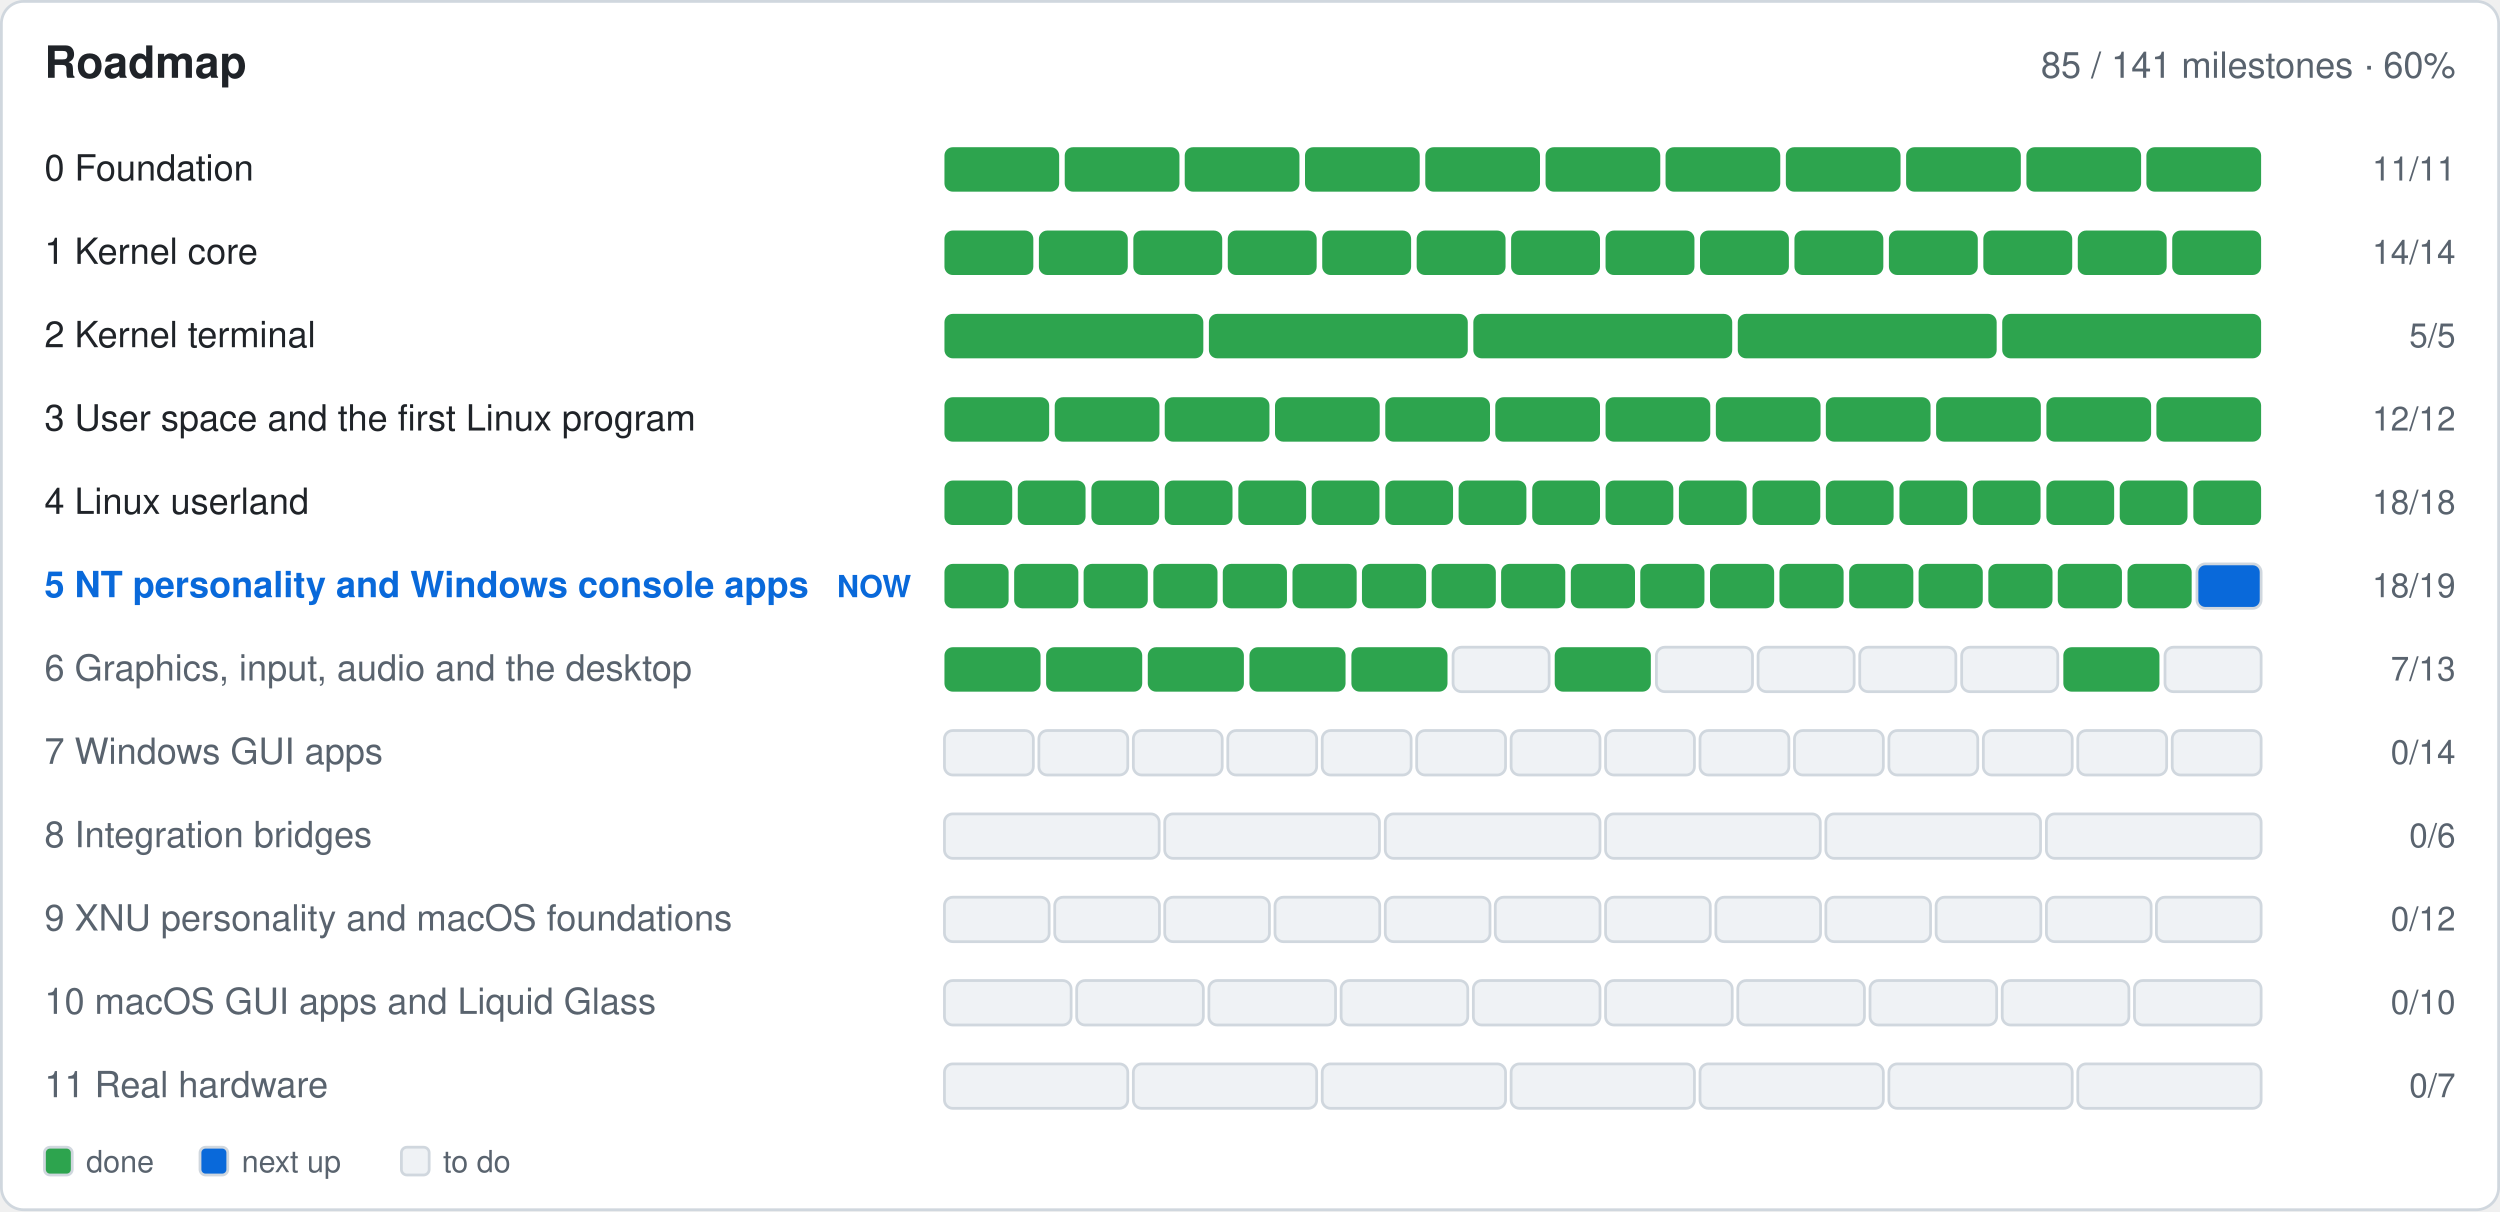
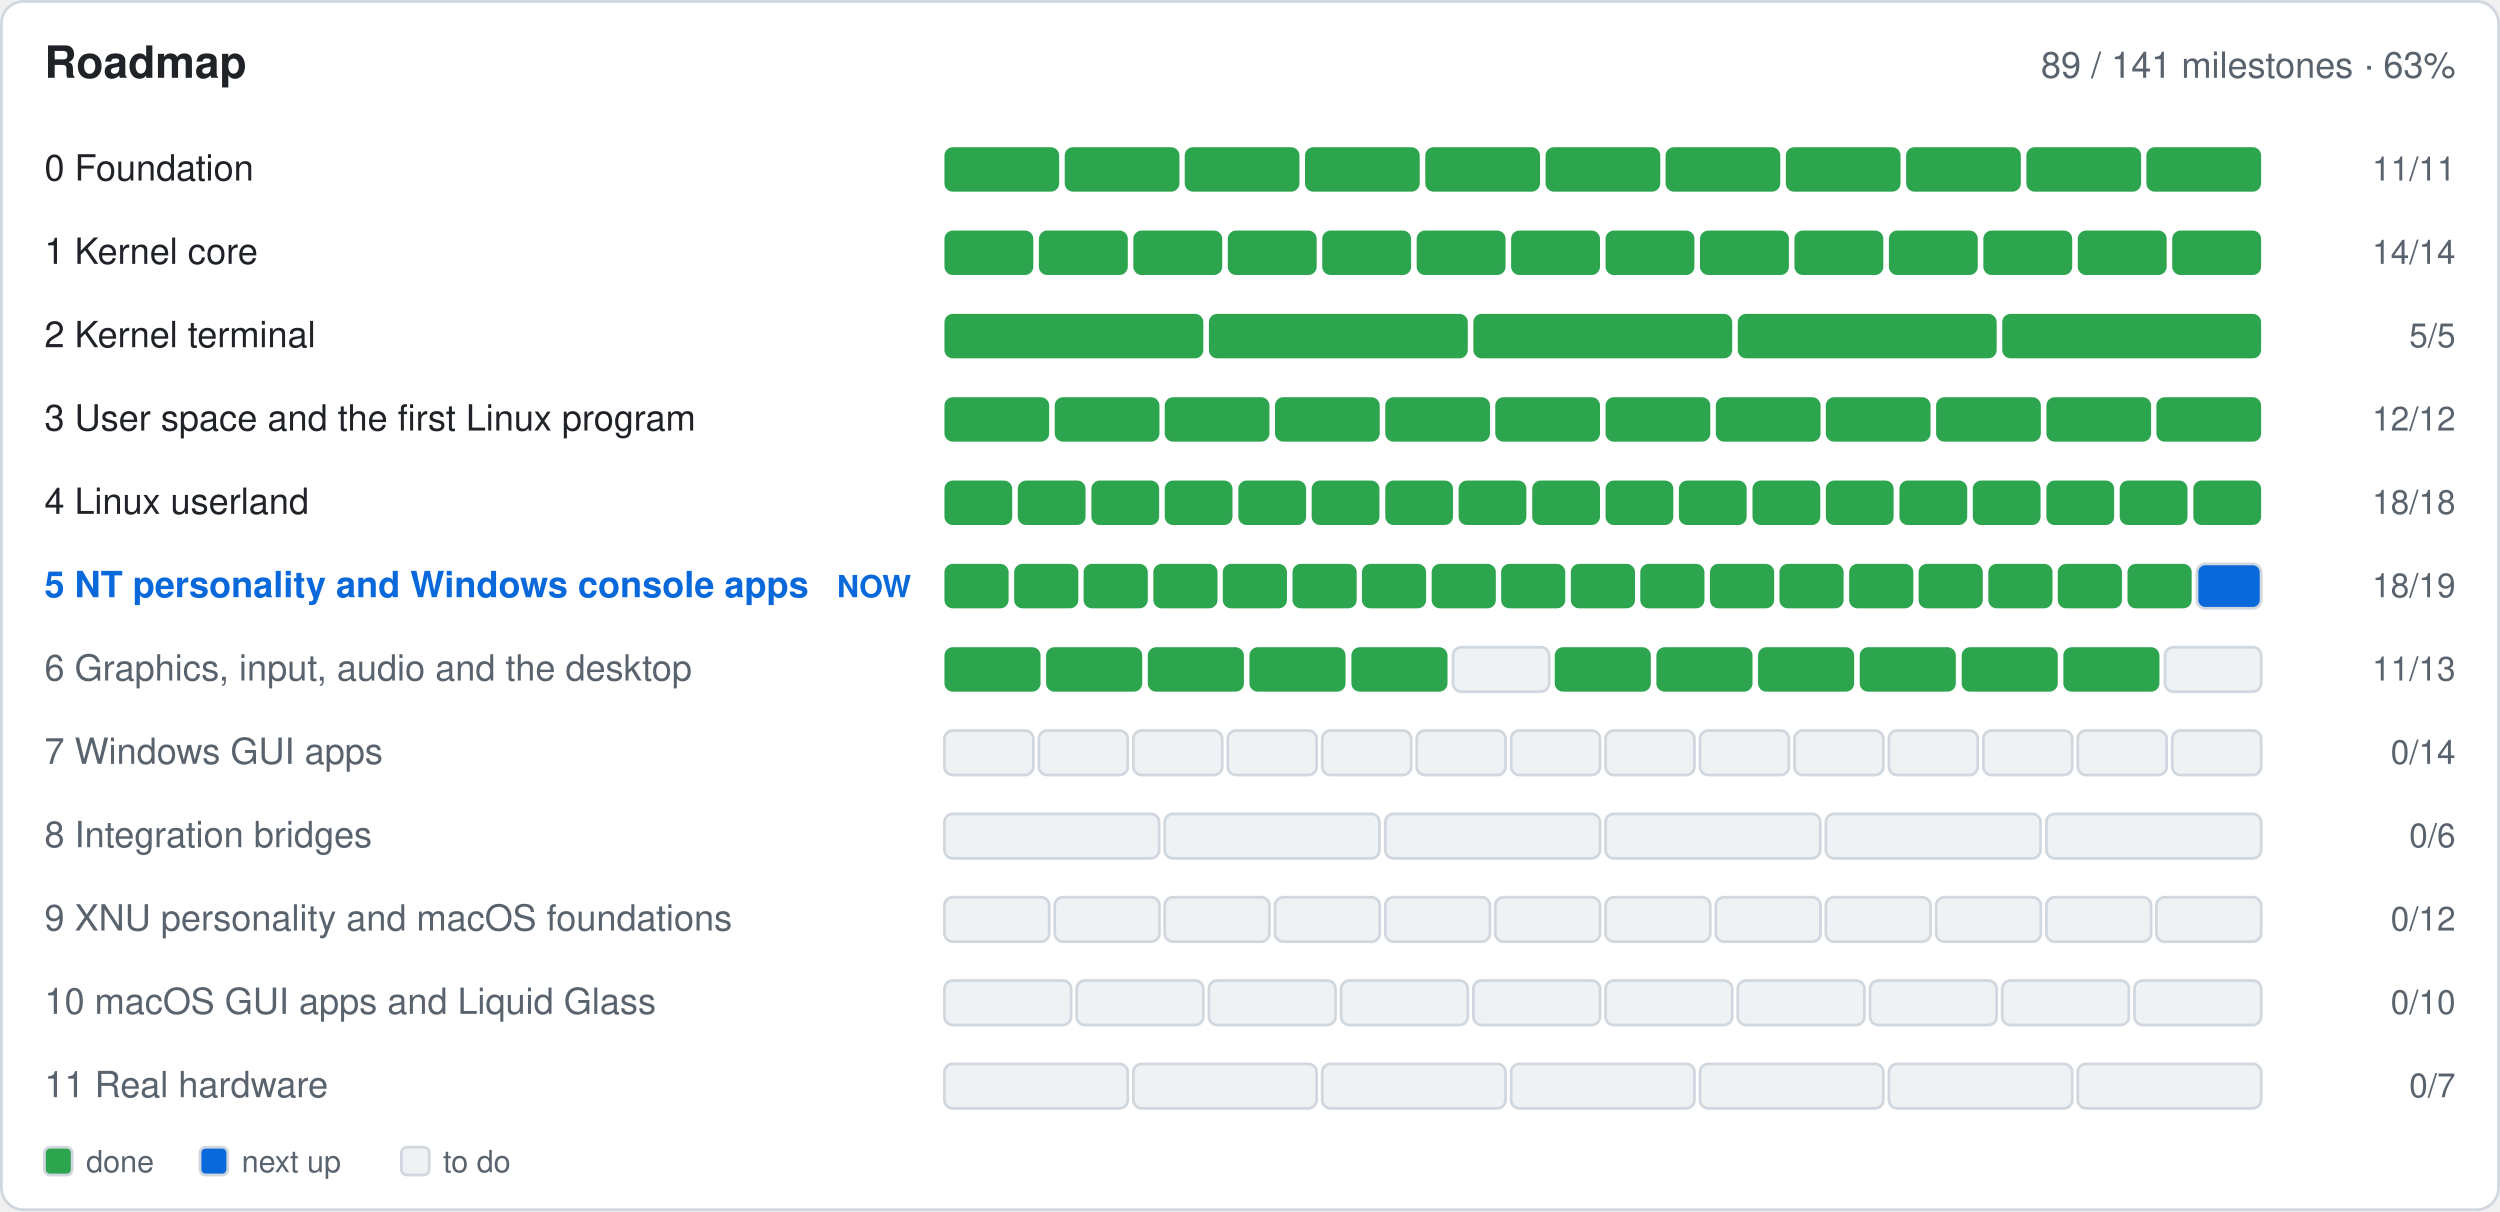
- <svg xmlns="http://www.w3.org/2000/svg" width="900" height="436" viewBox="0 0 900 436" role="img" aria-label="Roadmap: 85 of 141 milestones done">
+ <svg xmlns="http://www.w3.org/2000/svg" width="900" height="436" viewBox="0 0 900 436" role="img" aria-label="Roadmap: 89 of 141 milestones done">
  <rect x="0.5" y="0.5" width="899.0" height="435.0" fill="#ffffff" rx="8" stroke="#d0d7de" />
  <text x="16.0" y="28.0" font-family="-apple-system,BlinkMacSystemFont,'Segoe UI',Helvetica,Arial,sans-serif" font-size="16" font-weight="600" fill="#1f2328" text-anchor="start">Roadmap</text>
-   <text x="884.0" y="28.0" font-family="-apple-system,BlinkMacSystemFont,'Segoe UI',Helvetica,Arial,sans-serif" font-size="13" font-weight="400" fill="#59636e" text-anchor="end">85 / 141 milestones · 60%</text>
+   <text x="884.0" y="28.0" font-family="-apple-system,BlinkMacSystemFont,'Segoe UI',Helvetica,Arial,sans-serif" font-size="13" font-weight="400" fill="#59636e" text-anchor="end">89 / 141 milestones · 63%</text>
  <text x="16.0" y="65.0" font-family="-apple-system,BlinkMacSystemFont,'Segoe UI',Helvetica,Arial,sans-serif" font-size="13" font-weight="400" fill="#1f2328" text-anchor="start"> 0  Foundation</text>
  <g>
    <rect x="340.0" y="53.0" width="41.3" height="16.0" fill="#2da44e" rx="3" />
  </g>
  <g>
    <rect x="383.3" y="53.0" width="41.3" height="16.0" fill="#2da44e" rx="3" />
  </g>
  <g>
    <rect x="426.5" y="53.0" width="41.3" height="16.0" fill="#2da44e" rx="3" />
  </g>
  <g>
    <rect x="469.8" y="53.0" width="41.3" height="16.0" fill="#2da44e" rx="3" />
  </g>
  <g>
    <rect x="513.1" y="53.0" width="41.3" height="16.0" fill="#2da44e" rx="3" />
  </g>
  <g>
    <rect x="556.4" y="53.0" width="41.3" height="16.0" fill="#2da44e" rx="3" />
  </g>
  <g>
    <rect x="599.6" y="53.0" width="41.3" height="16.0" fill="#2da44e" rx="3" />
  </g>
  <g>
    <rect x="642.9" y="53.0" width="41.3" height="16.0" fill="#2da44e" rx="3" />
  </g>
  <g>
    <rect x="686.2" y="53.0" width="41.3" height="16.0" fill="#2da44e" rx="3" />
  </g>
  <g>
    <rect x="729.5" y="53.0" width="41.3" height="16.0" fill="#2da44e" rx="3" />
  </g>
  <g>
    <rect x="772.7" y="53.0" width="41.3" height="16.0" fill="#2da44e" rx="3" />
  </g>
  <text x="884.0" y="65.0" font-family="-apple-system,BlinkMacSystemFont,'Segoe UI',Helvetica,Arial,sans-serif" font-size="12" font-weight="400" fill="#59636e" text-anchor="end">11/11</text>
  <text x="16.0" y="95.0" font-family="-apple-system,BlinkMacSystemFont,'Segoe UI',Helvetica,Arial,sans-serif" font-size="13" font-weight="400" fill="#1f2328" text-anchor="start"> 1  Kernel core</text>
  <g>
    <rect x="340.0" y="83.0" width="32.0" height="16.0" fill="#2da44e" rx="3" />
  </g>
  <g>
    <rect x="374.0" y="83.0" width="32.0" height="16.0" fill="#2da44e" rx="3" />
  </g>
  <g>
    <rect x="408.0" y="83.0" width="32.0" height="16.0" fill="#2da44e" rx="3" />
  </g>
  <g>
    <rect x="442.0" y="83.0" width="32.0" height="16.0" fill="#2da44e" rx="3" />
  </g>
  <g>
    <rect x="476.0" y="83.0" width="32.0" height="16.0" fill="#2da44e" rx="3" />
  </g>
  <g>
    <rect x="510.0" y="83.0" width="32.0" height="16.0" fill="#2da44e" rx="3" />
  </g>
  <g>
    <rect x="544.0" y="83.0" width="32.0" height="16.0" fill="#2da44e" rx="3" />
  </g>
  <g>
    <rect x="578.0" y="83.0" width="32.0" height="16.0" fill="#2da44e" rx="3" />
  </g>
  <g>
    <rect x="612.0" y="83.0" width="32.0" height="16.0" fill="#2da44e" rx="3" />
  </g>
  <g>
    <rect x="646.0" y="83.0" width="32.0" height="16.0" fill="#2da44e" rx="3" />
  </g>
  <g>
    <rect x="680.0" y="83.0" width="32.0" height="16.0" fill="#2da44e" rx="3" />
  </g>
  <g>
    <rect x="714.0" y="83.0" width="32.0" height="16.0" fill="#2da44e" rx="3" />
  </g>
  <g>
    <rect x="748.0" y="83.0" width="32.0" height="16.0" fill="#2da44e" rx="3" />
  </g>
  <g>
    <rect x="782.0" y="83.0" width="32.0" height="16.0" fill="#2da44e" rx="3" />
  </g>
  <text x="884.0" y="95.0" font-family="-apple-system,BlinkMacSystemFont,'Segoe UI',Helvetica,Arial,sans-serif" font-size="12" font-weight="400" fill="#59636e" text-anchor="end">14/14</text>
  <text x="16.0" y="125.0" font-family="-apple-system,BlinkMacSystemFont,'Segoe UI',Helvetica,Arial,sans-serif" font-size="13" font-weight="400" fill="#1f2328" text-anchor="start"> 2  Kernel terminal</text>
  <g>
    <rect x="340.0" y="113.0" width="93.2" height="16.0" fill="#2da44e" rx="3" />
  </g>
  <g>
    <rect x="435.2" y="113.0" width="93.2" height="16.0" fill="#2da44e" rx="3" />
  </g>
  <g>
    <rect x="530.4" y="113.0" width="93.2" height="16.0" fill="#2da44e" rx="3" />
  </g>
  <g>
    <rect x="625.6" y="113.0" width="93.2" height="16.0" fill="#2da44e" rx="3" />
  </g>
  <g>
    <rect x="720.8" y="113.0" width="93.2" height="16.0" fill="#2da44e" rx="3" />
  </g>
  <text x="884.0" y="125.0" font-family="-apple-system,BlinkMacSystemFont,'Segoe UI',Helvetica,Arial,sans-serif" font-size="12" font-weight="400" fill="#59636e" text-anchor="end">5/5</text>
  <text x="16.0" y="155.0" font-family="-apple-system,BlinkMacSystemFont,'Segoe UI',Helvetica,Arial,sans-serif" font-size="13" font-weight="400" fill="#1f2328" text-anchor="start"> 3  User space and the first Linux program</text>
  <g>
    <rect x="340.0" y="143.0" width="37.7" height="16.0" fill="#2da44e" rx="3" />
  </g>
  <g>
    <rect x="379.7" y="143.0" width="37.7" height="16.0" fill="#2da44e" rx="3" />
  </g>
  <g>
    <rect x="419.3" y="143.0" width="37.7" height="16.0" fill="#2da44e" rx="3" />
  </g>
  <g>
    <rect x="459.0" y="143.0" width="37.7" height="16.0" fill="#2da44e" rx="3" />
  </g>
  <g>
    <rect x="498.7" y="143.0" width="37.7" height="16.0" fill="#2da44e" rx="3" />
  </g>
  <g>
    <rect x="538.3" y="143.0" width="37.7" height="16.0" fill="#2da44e" rx="3" />
  </g>
  <g>
    <rect x="578.0" y="143.0" width="37.7" height="16.0" fill="#2da44e" rx="3" />
  </g>
  <g>
    <rect x="617.7" y="143.0" width="37.7" height="16.0" fill="#2da44e" rx="3" />
  </g>
  <g>
    <rect x="657.3" y="143.0" width="37.7" height="16.0" fill="#2da44e" rx="3" />
  </g>
  <g>
    <rect x="697.0" y="143.0" width="37.7" height="16.0" fill="#2da44e" rx="3" />
  </g>
  <g>
    <rect x="736.7" y="143.0" width="37.7" height="16.0" fill="#2da44e" rx="3" />
  </g>
  <g>
    <rect x="776.3" y="143.0" width="37.7" height="16.0" fill="#2da44e" rx="3" />
  </g>
  <text x="884.0" y="155.0" font-family="-apple-system,BlinkMacSystemFont,'Segoe UI',Helvetica,Arial,sans-serif" font-size="12" font-weight="400" fill="#59636e" text-anchor="end">12/12</text>
  <text x="16.0" y="185.0" font-family="-apple-system,BlinkMacSystemFont,'Segoe UI',Helvetica,Arial,sans-serif" font-size="13" font-weight="400" fill="#1f2328" text-anchor="start"> 4  Linux userland</text>
  <g>
    <rect x="340.0" y="173.0" width="24.4" height="16.0" fill="#2da44e" rx="3" />
  </g>
  <g>
    <rect x="366.4" y="173.0" width="24.4" height="16.0" fill="#2da44e" rx="3" />
  </g>
  <g>
    <rect x="392.9" y="173.0" width="24.4" height="16.0" fill="#2da44e" rx="3" />
  </g>
  <g>
    <rect x="419.3" y="173.0" width="24.4" height="16.0" fill="#2da44e" rx="3" />
  </g>
  <g>
    <rect x="445.8" y="173.0" width="24.4" height="16.0" fill="#2da44e" rx="3" />
  </g>
  <g>
    <rect x="472.2" y="173.0" width="24.4" height="16.0" fill="#2da44e" rx="3" />
  </g>
  <g>
    <rect x="498.7" y="173.0" width="24.4" height="16.0" fill="#2da44e" rx="3" />
  </g>
  <g>
    <rect x="525.1" y="173.0" width="24.4" height="16.0" fill="#2da44e" rx="3" />
  </g>
  <g>
    <rect x="551.6" y="173.0" width="24.4" height="16.0" fill="#2da44e" rx="3" />
  </g>
  <g>
    <rect x="578.0" y="173.0" width="24.4" height="16.0" fill="#2da44e" rx="3" />
  </g>
  <g>
    <rect x="604.4" y="173.0" width="24.4" height="16.0" fill="#2da44e" rx="3" />
  </g>
  <g>
    <rect x="630.9" y="173.0" width="24.4" height="16.0" fill="#2da44e" rx="3" />
  </g>
  <g>
    <rect x="657.3" y="173.0" width="24.4" height="16.0" fill="#2da44e" rx="3" />
  </g>
  <g>
    <rect x="683.8" y="173.0" width="24.4" height="16.0" fill="#2da44e" rx="3" />
  </g>
  <g>
    <rect x="710.2" y="173.0" width="24.4" height="16.0" fill="#2da44e" rx="3" />
  </g>
  <g>
    <rect x="736.7" y="173.0" width="24.4" height="16.0" fill="#2da44e" rx="3" />
  </g>
  <g>
    <rect x="763.1" y="173.0" width="24.4" height="16.0" fill="#2da44e" rx="3" />
  </g>
  <g>
    <rect x="789.6" y="173.0" width="24.4" height="16.0" fill="#2da44e" rx="3" />
  </g>
  <text x="884.0" y="185.0" font-family="-apple-system,BlinkMacSystemFont,'Segoe UI',Helvetica,Arial,sans-serif" font-size="12" font-weight="400" fill="#59636e" text-anchor="end">18/18</text>
  <text x="16.0" y="215.0" font-family="-apple-system,BlinkMacSystemFont,'Segoe UI',Helvetica,Arial,sans-serif" font-size="13" font-weight="600" fill="#0969da" text-anchor="start"> 5  NT personality and Windows console apps</text>
  <text x="328.0" y="215.0" font-family="-apple-system,BlinkMacSystemFont,'Segoe UI',Helvetica,Arial,sans-serif" font-size="11" font-weight="600" fill="#0969da" text-anchor="end">NOW</text>
  <g>
    <rect x="340.0" y="203.0" width="23.1" height="16.0" fill="#2da44e" rx="3" />
  </g>
  <g>
    <rect x="365.1" y="203.0" width="23.1" height="16.0" fill="#2da44e" rx="3" />
  </g>
  <g>
    <rect x="390.1" y="203.0" width="23.1" height="16.0" fill="#2da44e" rx="3" />
  </g>
  <g>
    <rect x="415.2" y="203.0" width="23.1" height="16.0" fill="#2da44e" rx="3" />
  </g>
  <g>
    <rect x="440.2" y="203.0" width="23.1" height="16.0" fill="#2da44e" rx="3" />
  </g>
  <g>
    <rect x="465.3" y="203.0" width="23.1" height="16.0" fill="#2da44e" rx="3" />
  </g>
  <g>
    <rect x="490.3" y="203.0" width="23.1" height="16.0" fill="#2da44e" rx="3" />
  </g>
  <g>
    <rect x="515.4" y="203.0" width="23.1" height="16.0" fill="#2da44e" rx="3" />
  </g>
  <g>
    <rect x="540.4" y="203.0" width="23.1" height="16.0" fill="#2da44e" rx="3" />
  </g>
  <g>
    <rect x="565.5" y="203.0" width="23.1" height="16.0" fill="#2da44e" rx="3" />
  </g>
  <g>
    <rect x="590.5" y="203.0" width="23.1" height="16.0" fill="#2da44e" rx="3" />
  </g>
  <g>
    <rect x="615.6" y="203.0" width="23.1" height="16.0" fill="#2da44e" rx="3" />
  </g>
  <g>
    <rect x="640.6" y="203.0" width="23.1" height="16.0" fill="#2da44e" rx="3" />
  </g>
  <g>
    <rect x="665.7" y="203.0" width="23.1" height="16.0" fill="#2da44e" rx="3" />
  </g>
  <g>
    <rect x="690.7" y="203.0" width="23.1" height="16.0" fill="#2da44e" rx="3" />
  </g>
  <g>
    <rect x="715.8" y="203.0" width="23.1" height="16.0" fill="#2da44e" rx="3" />
  </g>
  <g>
    <rect x="740.8" y="203.0" width="23.1" height="16.0" fill="#2da44e" rx="3" />
  </g>
  <g>
    <rect x="765.9" y="203.0" width="23.1" height="16.0" fill="#2da44e" rx="3" />
  </g>
  <g>
    <rect x="790.9" y="203.0" width="23.1" height="16.0" fill="#0969da" rx="3" stroke="#d0d7de" />
  </g>
  <text x="884.0" y="215.0" font-family="-apple-system,BlinkMacSystemFont,'Segoe UI',Helvetica,Arial,sans-serif" font-size="12" font-weight="400" fill="#59636e" text-anchor="end">18/19</text>
  <text x="16.0" y="245.0" font-family="-apple-system,BlinkMacSystemFont,'Segoe UI',Helvetica,Arial,sans-serif" font-size="13" font-weight="400" fill="#59636e" text-anchor="start"> 6  Graphics, input, audio and the desktop</text>
  <g>
    <rect x="340.0" y="233.0" width="34.6" height="16.0" fill="#2da44e" rx="3" />
  </g>
  <g>
    <rect x="376.6" y="233.0" width="34.6" height="16.0" fill="#2da44e" rx="3" />
  </g>
  <g>
    <rect x="413.2" y="233.0" width="34.6" height="16.0" fill="#2da44e" rx="3" />
  </g>
  <g>
    <rect x="449.8" y="233.0" width="34.6" height="16.0" fill="#2da44e" rx="3" />
  </g>
  <g>
    <rect x="486.5" y="233.0" width="34.6" height="16.0" fill="#2da44e" rx="3" />
  </g>
  <g>
    <rect x="523.1" y="233.0" width="34.6" height="16.0" fill="#eff2f5" rx="3" stroke="#d0d7de" />
  </g>
  <g>
    <rect x="559.7" y="233.0" width="34.6" height="16.0" fill="#2da44e" rx="3" />
  </g>
  <g>
-     <rect x="596.3" y="233.0" width="34.6" height="16.0" fill="#eff2f5" rx="3" stroke="#d0d7de" />
-   </g>
-   <g>
-     <rect x="632.9" y="233.0" width="34.6" height="16.0" fill="#eff2f5" rx="3" stroke="#d0d7de" />
-   </g>
-   <g>
-     <rect x="669.5" y="233.0" width="34.6" height="16.0" fill="#eff2f5" rx="3" stroke="#d0d7de" />
-   </g>
-   <g>
-     <rect x="706.2" y="233.0" width="34.6" height="16.0" fill="#eff2f5" rx="3" stroke="#d0d7de" />
+     <rect x="596.3" y="233.0" width="34.6" height="16.0" fill="#2da44e" rx="3" />
+   </g>
+   <g>
+     <rect x="632.9" y="233.0" width="34.6" height="16.0" fill="#2da44e" rx="3" />
+   </g>
+   <g>
+     <rect x="669.5" y="233.0" width="34.6" height="16.0" fill="#2da44e" rx="3" />
+   </g>
+   <g>
+     <rect x="706.2" y="233.0" width="34.6" height="16.0" fill="#2da44e" rx="3" />
  </g>
  <g>
    <rect x="742.8" y="233.0" width="34.6" height="16.0" fill="#2da44e" rx="3" />
  </g>
  <g>
    <rect x="779.4" y="233.0" width="34.6" height="16.0" fill="#eff2f5" rx="3" stroke="#d0d7de" />
  </g>
-   <text x="884.0" y="245.0" font-family="-apple-system,BlinkMacSystemFont,'Segoe UI',Helvetica,Arial,sans-serif" font-size="12" font-weight="400" fill="#59636e" text-anchor="end">7/13</text>
+   <text x="884.0" y="245.0" font-family="-apple-system,BlinkMacSystemFont,'Segoe UI',Helvetica,Arial,sans-serif" font-size="12" font-weight="400" fill="#59636e" text-anchor="end">11/13</text>
  <text x="16.0" y="275.0" font-family="-apple-system,BlinkMacSystemFont,'Segoe UI',Helvetica,Arial,sans-serif" font-size="13" font-weight="400" fill="#59636e" text-anchor="start"> 7  Windows GUI apps</text>
  <g>
    <rect x="340.0" y="263.0" width="32.0" height="16.0" fill="#eff2f5" rx="3" stroke="#d0d7de" />
  </g>
  <g>
    <rect x="374.0" y="263.0" width="32.0" height="16.0" fill="#eff2f5" rx="3" stroke="#d0d7de" />
  </g>
  <g>
    <rect x="408.0" y="263.0" width="32.0" height="16.0" fill="#eff2f5" rx="3" stroke="#d0d7de" />
  </g>
  <g>
    <rect x="442.0" y="263.0" width="32.0" height="16.0" fill="#eff2f5" rx="3" stroke="#d0d7de" />
  </g>
  <g>
    <rect x="476.0" y="263.0" width="32.0" height="16.0" fill="#eff2f5" rx="3" stroke="#d0d7de" />
  </g>
  <g>
    <rect x="510.0" y="263.0" width="32.0" height="16.0" fill="#eff2f5" rx="3" stroke="#d0d7de" />
  </g>
  <g>
    <rect x="544.0" y="263.0" width="32.0" height="16.0" fill="#eff2f5" rx="3" stroke="#d0d7de" />
  </g>
  <g>
    <rect x="578.0" y="263.0" width="32.0" height="16.0" fill="#eff2f5" rx="3" stroke="#d0d7de" />
  </g>
  <g>
    <rect x="612.0" y="263.0" width="32.0" height="16.0" fill="#eff2f5" rx="3" stroke="#d0d7de" />
  </g>
  <g>
    <rect x="646.0" y="263.0" width="32.0" height="16.0" fill="#eff2f5" rx="3" stroke="#d0d7de" />
  </g>
  <g>
    <rect x="680.0" y="263.0" width="32.0" height="16.0" fill="#eff2f5" rx="3" stroke="#d0d7de" />
  </g>
  <g>
    <rect x="714.0" y="263.0" width="32.0" height="16.0" fill="#eff2f5" rx="3" stroke="#d0d7de" />
  </g>
  <g>
    <rect x="748.0" y="263.0" width="32.0" height="16.0" fill="#eff2f5" rx="3" stroke="#d0d7de" />
  </g>
  <g>
    <rect x="782.0" y="263.0" width="32.0" height="16.0" fill="#eff2f5" rx="3" stroke="#d0d7de" />
  </g>
  <text x="884.0" y="275.0" font-family="-apple-system,BlinkMacSystemFont,'Segoe UI',Helvetica,Arial,sans-serif" font-size="12" font-weight="400" fill="#59636e" text-anchor="end">0/14</text>
  <text x="16.0" y="305.0" font-family="-apple-system,BlinkMacSystemFont,'Segoe UI',Helvetica,Arial,sans-serif" font-size="13" font-weight="400" fill="#59636e" text-anchor="start"> 8  Integration bridges</text>
  <g>
    <rect x="340.0" y="293.0" width="77.3" height="16.0" fill="#eff2f5" rx="3" stroke="#d0d7de" />
  </g>
  <g>
    <rect x="419.3" y="293.0" width="77.3" height="16.0" fill="#eff2f5" rx="3" stroke="#d0d7de" />
  </g>
  <g>
    <rect x="498.7" y="293.0" width="77.3" height="16.0" fill="#eff2f5" rx="3" stroke="#d0d7de" />
  </g>
  <g>
    <rect x="578.0" y="293.0" width="77.3" height="16.0" fill="#eff2f5" rx="3" stroke="#d0d7de" />
  </g>
  <g>
    <rect x="657.3" y="293.0" width="77.3" height="16.0" fill="#eff2f5" rx="3" stroke="#d0d7de" />
  </g>
  <g>
    <rect x="736.7" y="293.0" width="77.3" height="16.0" fill="#eff2f5" rx="3" stroke="#d0d7de" />
  </g>
  <text x="884.0" y="305.0" font-family="-apple-system,BlinkMacSystemFont,'Segoe UI',Helvetica,Arial,sans-serif" font-size="12" font-weight="400" fill="#59636e" text-anchor="end">0/6</text>
  <text x="16.0" y="335.0" font-family="-apple-system,BlinkMacSystemFont,'Segoe UI',Helvetica,Arial,sans-serif" font-size="13" font-weight="400" fill="#59636e" text-anchor="start"> 9  XNU personality and macOS foundations</text>
  <g>
    <rect x="340.0" y="323.0" width="37.7" height="16.0" fill="#eff2f5" rx="3" stroke="#d0d7de" />
  </g>
  <g>
    <rect x="379.7" y="323.0" width="37.7" height="16.0" fill="#eff2f5" rx="3" stroke="#d0d7de" />
  </g>
  <g>
    <rect x="419.3" y="323.0" width="37.7" height="16.0" fill="#eff2f5" rx="3" stroke="#d0d7de" />
  </g>
  <g>
    <rect x="459.0" y="323.0" width="37.7" height="16.0" fill="#eff2f5" rx="3" stroke="#d0d7de" />
  </g>
  <g>
    <rect x="498.7" y="323.0" width="37.7" height="16.0" fill="#eff2f5" rx="3" stroke="#d0d7de" />
  </g>
  <g>
    <rect x="538.3" y="323.0" width="37.7" height="16.0" fill="#eff2f5" rx="3" stroke="#d0d7de" />
  </g>
  <g>
    <rect x="578.0" y="323.0" width="37.7" height="16.0" fill="#eff2f5" rx="3" stroke="#d0d7de" />
  </g>
  <g>
    <rect x="617.7" y="323.0" width="37.7" height="16.0" fill="#eff2f5" rx="3" stroke="#d0d7de" />
  </g>
  <g>
    <rect x="657.3" y="323.0" width="37.7" height="16.0" fill="#eff2f5" rx="3" stroke="#d0d7de" />
  </g>
  <g>
    <rect x="697.0" y="323.0" width="37.7" height="16.0" fill="#eff2f5" rx="3" stroke="#d0d7de" />
  </g>
  <g>
    <rect x="736.7" y="323.0" width="37.7" height="16.0" fill="#eff2f5" rx="3" stroke="#d0d7de" />
  </g>
  <g>
    <rect x="776.3" y="323.0" width="37.7" height="16.0" fill="#eff2f5" rx="3" stroke="#d0d7de" />
  </g>
  <text x="884.0" y="335.0" font-family="-apple-system,BlinkMacSystemFont,'Segoe UI',Helvetica,Arial,sans-serif" font-size="12" font-weight="400" fill="#59636e" text-anchor="end">0/12</text>
  <text x="16.0" y="365.0" font-family="-apple-system,BlinkMacSystemFont,'Segoe UI',Helvetica,Arial,sans-serif" font-size="13" font-weight="400" fill="#59636e" text-anchor="start">10  macOS GUI apps and Liquid Glass</text>
  <g>
    <rect x="340.0" y="353.0" width="45.6" height="16.0" fill="#eff2f5" rx="3" stroke="#d0d7de" />
  </g>
  <g>
    <rect x="387.6" y="353.0" width="45.6" height="16.0" fill="#eff2f5" rx="3" stroke="#d0d7de" />
  </g>
  <g>
    <rect x="435.2" y="353.0" width="45.6" height="16.0" fill="#eff2f5" rx="3" stroke="#d0d7de" />
  </g>
  <g>
    <rect x="482.8" y="353.0" width="45.6" height="16.0" fill="#eff2f5" rx="3" stroke="#d0d7de" />
  </g>
  <g>
    <rect x="530.4" y="353.0" width="45.6" height="16.0" fill="#eff2f5" rx="3" stroke="#d0d7de" />
  </g>
  <g>
    <rect x="578.0" y="353.0" width="45.6" height="16.0" fill="#eff2f5" rx="3" stroke="#d0d7de" />
  </g>
  <g>
    <rect x="625.6" y="353.0" width="45.6" height="16.0" fill="#eff2f5" rx="3" stroke="#d0d7de" />
  </g>
  <g>
    <rect x="673.2" y="353.0" width="45.6" height="16.0" fill="#eff2f5" rx="3" stroke="#d0d7de" />
  </g>
  <g>
    <rect x="720.8" y="353.0" width="45.6" height="16.0" fill="#eff2f5" rx="3" stroke="#d0d7de" />
  </g>
  <g>
    <rect x="768.4" y="353.0" width="45.6" height="16.0" fill="#eff2f5" rx="3" stroke="#d0d7de" />
  </g>
  <text x="884.0" y="365.0" font-family="-apple-system,BlinkMacSystemFont,'Segoe UI',Helvetica,Arial,sans-serif" font-size="12" font-weight="400" fill="#59636e" text-anchor="end">0/10</text>
  <text x="16.0" y="395.0" font-family="-apple-system,BlinkMacSystemFont,'Segoe UI',Helvetica,Arial,sans-serif" font-size="13" font-weight="400" fill="#59636e" text-anchor="start">11  Real hardware</text>
  <g>
    <rect x="340.0" y="383.0" width="66.0" height="16.0" fill="#eff2f5" rx="3" stroke="#d0d7de" />
  </g>
  <g>
    <rect x="408.0" y="383.0" width="66.0" height="16.0" fill="#eff2f5" rx="3" stroke="#d0d7de" />
  </g>
  <g>
    <rect x="476.0" y="383.0" width="66.0" height="16.0" fill="#eff2f5" rx="3" stroke="#d0d7de" />
  </g>
  <g>
    <rect x="544.0" y="383.0" width="66.0" height="16.0" fill="#eff2f5" rx="3" stroke="#d0d7de" />
  </g>
  <g>
    <rect x="612.0" y="383.0" width="66.0" height="16.0" fill="#eff2f5" rx="3" stroke="#d0d7de" />
  </g>
  <g>
    <rect x="680.0" y="383.0" width="66.0" height="16.0" fill="#eff2f5" rx="3" stroke="#d0d7de" />
  </g>
  <g>
    <rect x="748.0" y="383.0" width="66.0" height="16.0" fill="#eff2f5" rx="3" stroke="#d0d7de" />
  </g>
  <text x="884.0" y="395.0" font-family="-apple-system,BlinkMacSystemFont,'Segoe UI',Helvetica,Arial,sans-serif" font-size="12" font-weight="400" fill="#59636e" text-anchor="end">0/7</text>
  <rect x="16.0" y="413.0" width="10.0" height="10.0" fill="#2da44e" rx="2" stroke="#d0d7de" />
  <text x="31.0" y="422.0" font-family="-apple-system,BlinkMacSystemFont,'Segoe UI',Helvetica,Arial,sans-serif" font-size="11" font-weight="400" fill="#59636e" text-anchor="start">done</text>
  <rect x="72.0" y="413.0" width="10.0" height="10.0" fill="#0969da" rx="2" stroke="#d0d7de" />
  <text x="87.0" y="422.0" font-family="-apple-system,BlinkMacSystemFont,'Segoe UI',Helvetica,Arial,sans-serif" font-size="11" font-weight="400" fill="#59636e" text-anchor="start">next up</text>
  <rect x="144.5" y="413.0" width="10.0" height="10.0" fill="#eff2f5" rx="2" stroke="#d0d7de" />
  <text x="159.5" y="422.0" font-family="-apple-system,BlinkMacSystemFont,'Segoe UI',Helvetica,Arial,sans-serif" font-size="11" font-weight="400" fill="#59636e" text-anchor="start">to do</text>
</svg>
